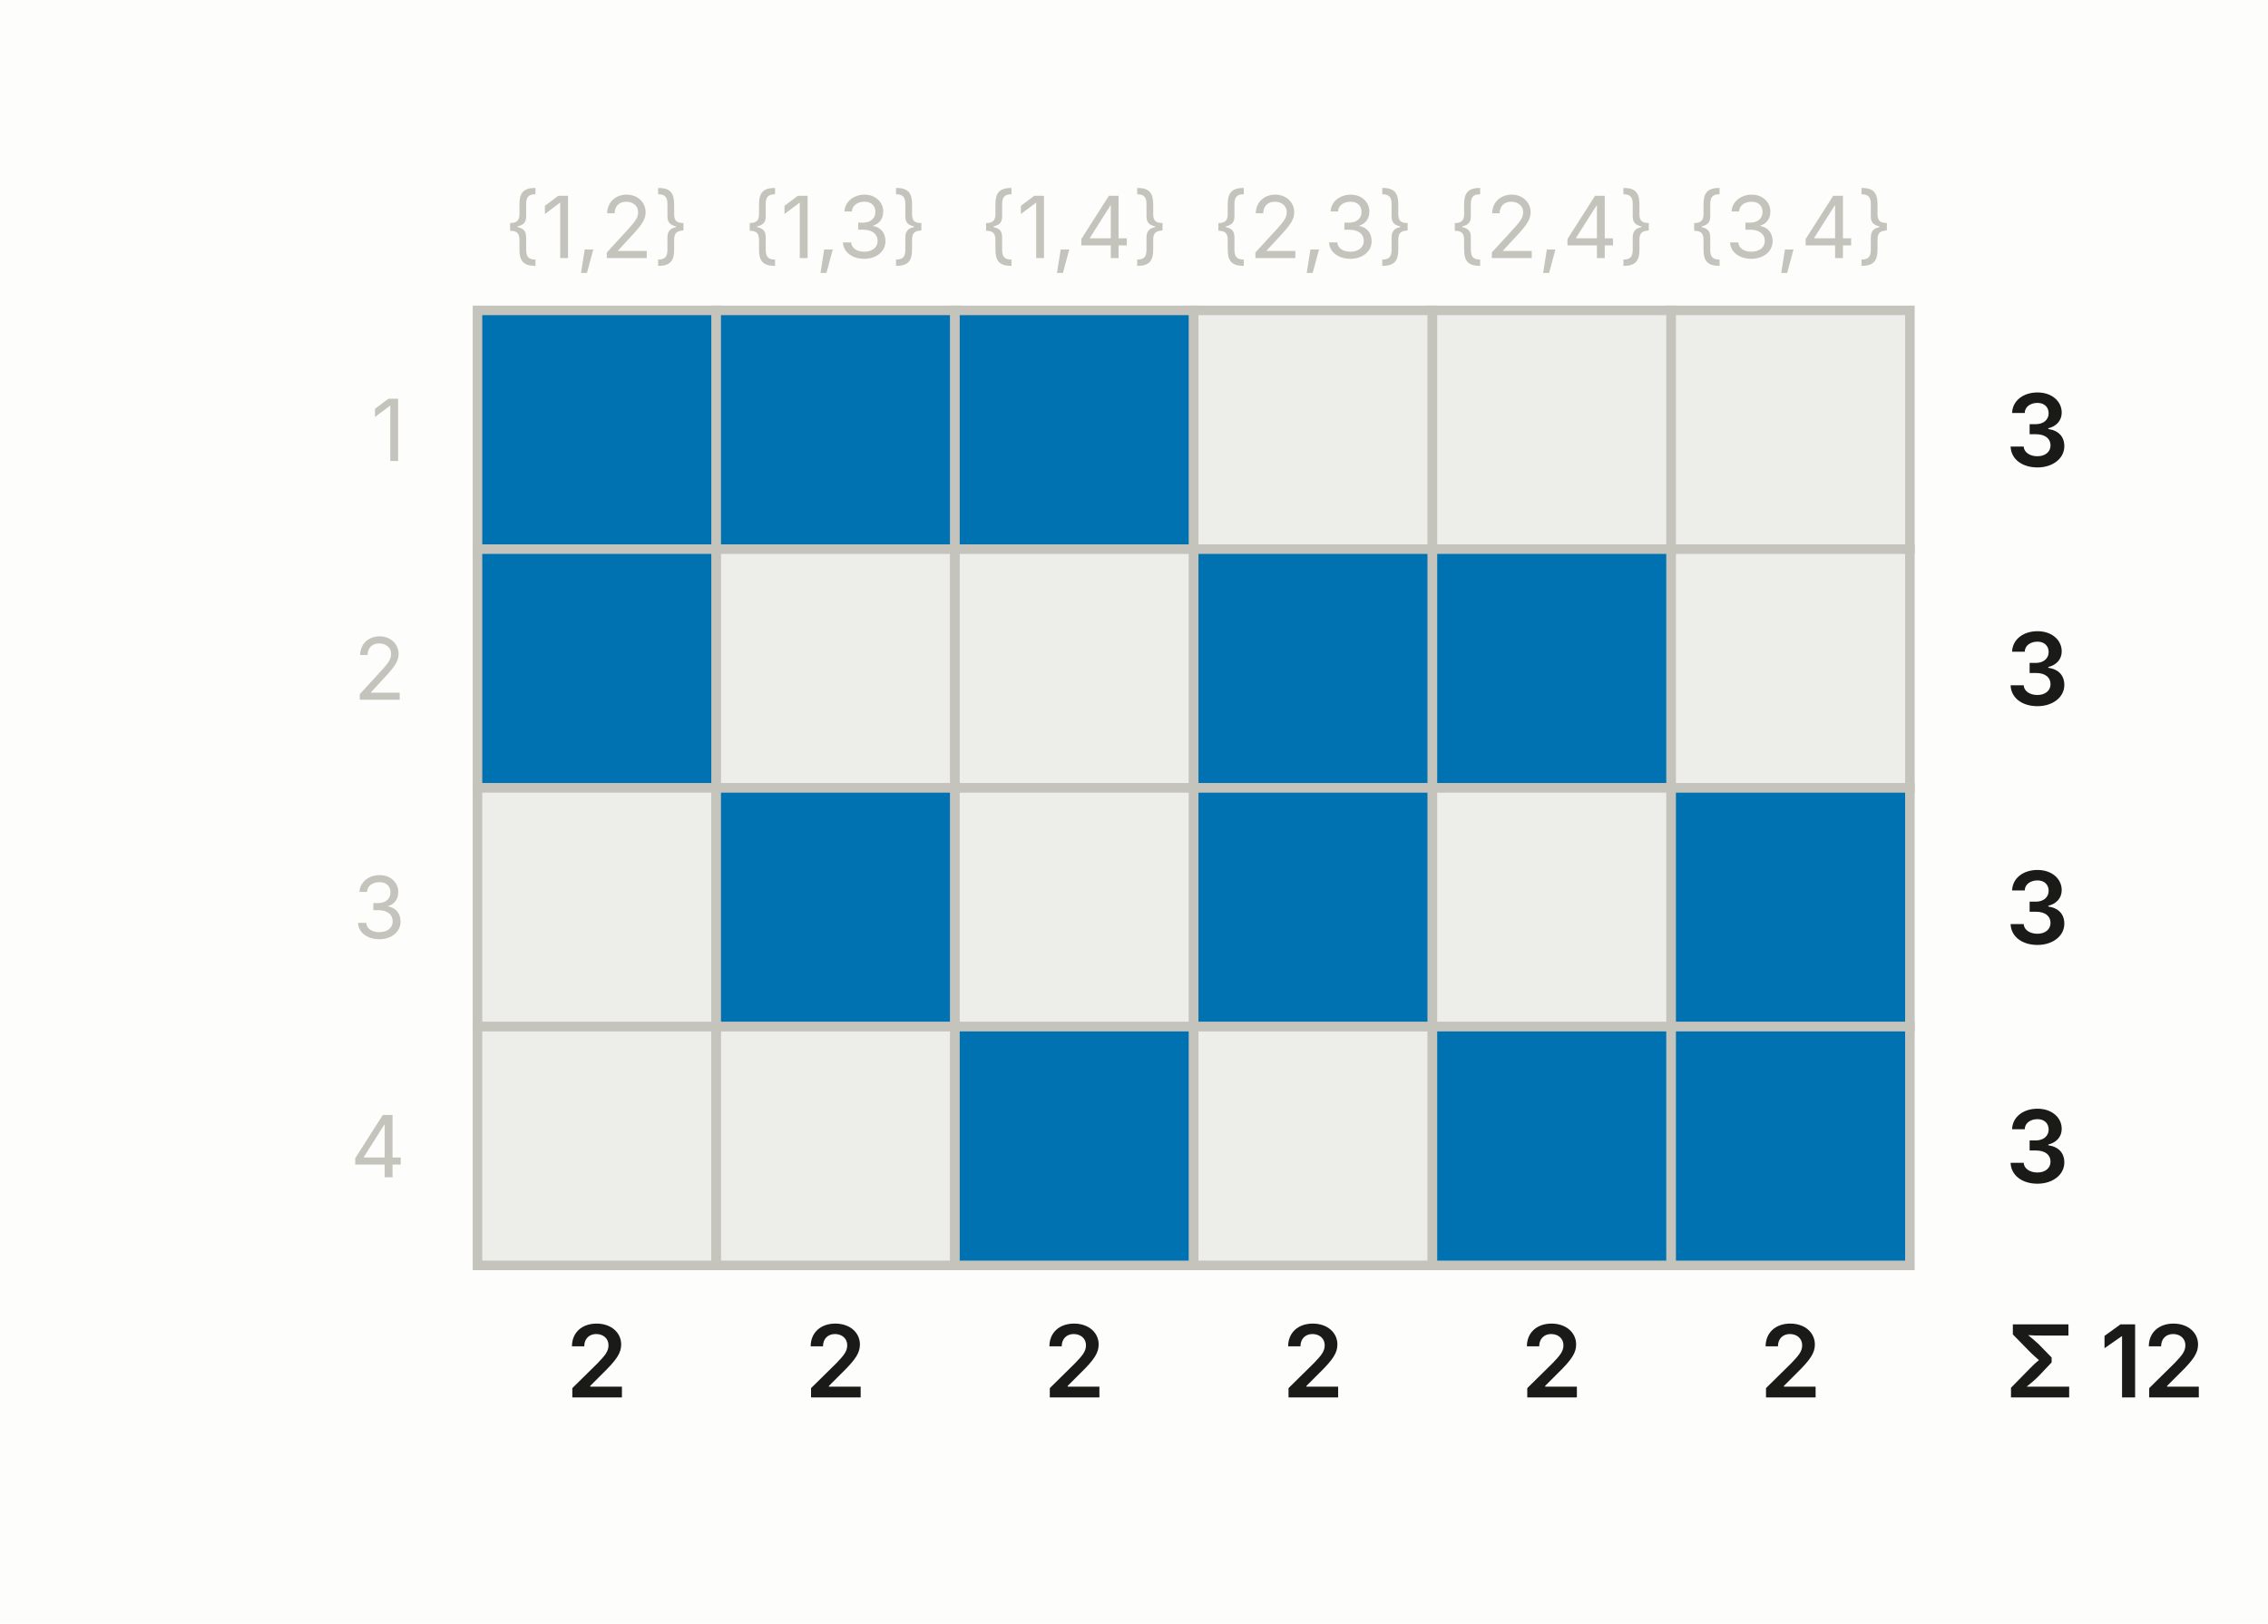
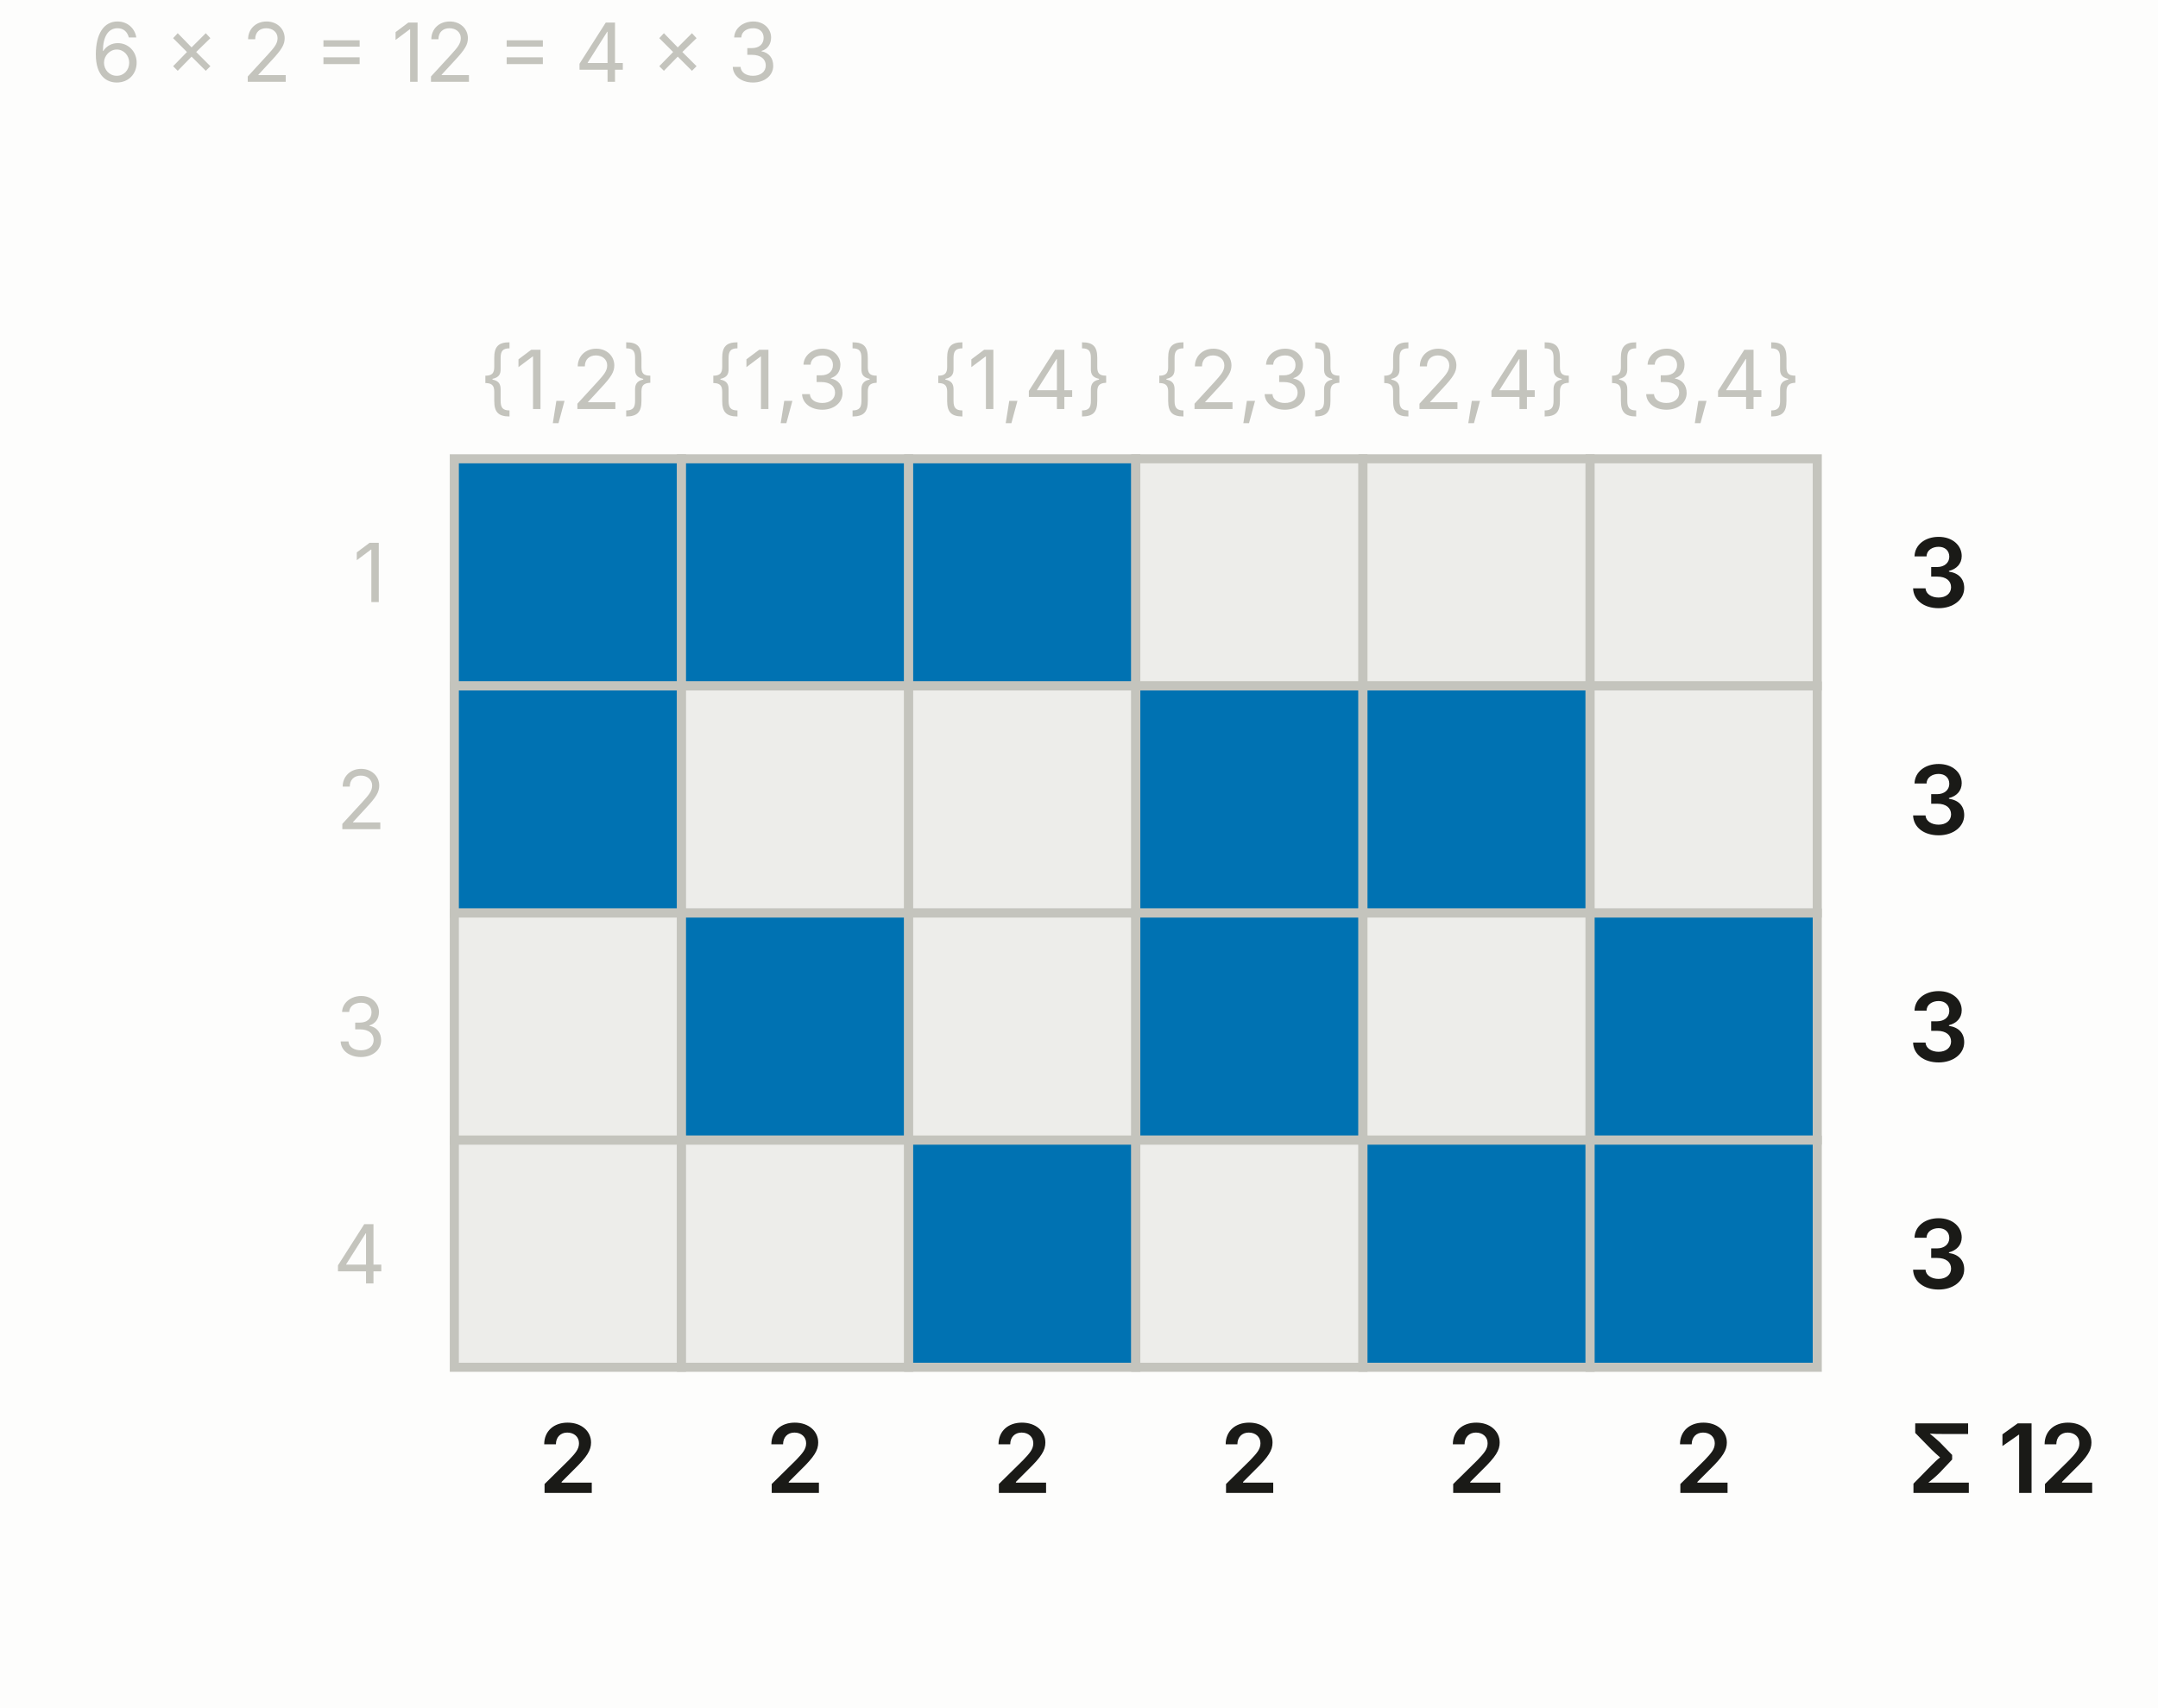
- <svg xmlns="http://www.w3.org/2000/svg" viewBox="-20 -13 95 68">
-   <rect fill="#FDFDFC" height="68" width="95" x="-20" y="-13" />
+ <svg xmlns="http://www.w3.org/2000/svg" viewBox="-20 -20.2 95 75.2">
+   <rect fill="#FDFDFC" height="75.2" width="95" x="-20" y="-20.2" />
  <defs>
    <pattern height="8" id="cv-pat-1" patternUnits="userSpaceOnUse" width="8">
      <rect fill="#0072B2" height="8" width="8" />
    </pattern>
    <pattern height="8" id="cv-pat-2" patternUnits="userSpaceOnUse" width="8">
      <rect fill="#9ED9F5" height="8" width="8" />
      <line stroke="#3E8BB5" stroke-width="1.2" x1="0" x2="8" y1="8" y2="0" />
      <line stroke="#3E8BB5" stroke-width="1.2" x1="-1" x2="1" y1="1" y2="-1" />
      <line stroke="#3E8BB5" stroke-width="1.2" x1="7" x2="9" y1="9" y2="7" />
    </pattern>
    <pattern height="8" id="cv-pat-3" patternUnits="userSpaceOnUse" width="8">
      <rect fill="#D55E00" height="8" width="8" />
      <line stroke="#8A3D00" stroke-width="1.2" x1="0" x2="8" y1="0" y2="8" />
      <line stroke="#8A3D00" stroke-width="1.2" x1="-1" x2="1" y1="7" y2="9" />
      <line stroke="#8A3D00" stroke-width="1.2" x1="7" x2="9" y1="-1" y2="1" />
    </pattern>
    <pattern height="8" id="cv-pat-4" patternUnits="userSpaceOnUse" width="8">
      <rect fill="#009E73" height="8" width="8" />
      <circle cx="4" cy="4" fill="#006147" r="1.4" />
    </pattern>
    <pattern height="8" id="cv-pat-5" patternUnits="userSpaceOnUse" width="8">
      <rect fill="#E69F00" height="8" width="8" />
      <line stroke="#9A6B00" stroke-width="1.2" x1="0" x2="8" y1="4" y2="4" />
      <line stroke="#9A6B00" stroke-width="1.2" x1="4" x2="4" y1="0" y2="8" />
    </pattern>
    <pattern height="8" id="cv-pat-6" patternUnits="userSpaceOnUse" width="8">
      <rect fill="#CC79A7" height="8" width="8" />
      <line stroke="#8A4E70" stroke-width="1.2" x1="0" x2="8" y1="4" y2="4" />
    </pattern>
    <pattern height="8" id="cv-pat-7" patternUnits="userSpaceOnUse" width="8">
      <rect fill="#F0E442" height="8" width="8" />
      <line stroke="#9C9400" stroke-width="1.2" x1="4" x2="4" y1="0" y2="8" />
    </pattern>
    <pattern height="8" id="cv-pat-8" patternUnits="userSpaceOnUse" width="8">
      <rect fill="#3A3A3A" height="8" width="8" />
      <line stroke="#000000" stroke-width="1.2" x1="0" x2="8" y1="0" y2="8" />
      <line stroke="#000000" stroke-width="1.2" x1="0" x2="8" y1="8" y2="0" />
    </pattern>
  </defs>
  <g class="cv-set">
    <text dominant-baseline="central" fill="#C4C4BD" font-family="'Inter', 'Segoe UI', system-ui, sans-serif" font-size="3.6" font-weight="400" text-anchor="middle" x="5" y="-3.5">{1,2}</text>
    <text dominant-baseline="central" fill="#C4C4BD" font-family="'Inter', 'Segoe UI', system-ui, sans-serif" font-size="3.6" font-weight="400" text-anchor="middle" x="15" y="-3.5">{1,3}</text>
    <text dominant-baseline="central" fill="#C4C4BD" font-family="'Inter', 'Segoe UI', system-ui, sans-serif" font-size="3.6" font-weight="400" text-anchor="middle" x="25" y="-3.5">{1,4}</text>
    <text dominant-baseline="central" fill="#C4C4BD" font-family="'Inter', 'Segoe UI', system-ui, sans-serif" font-size="3.6" font-weight="400" text-anchor="middle" x="35" y="-3.5">{2,3}</text>
    <text dominant-baseline="central" fill="#C4C4BD" font-family="'Inter', 'Segoe UI', system-ui, sans-serif" font-size="3.6" font-weight="400" text-anchor="middle" x="45" y="-3.5">{2,4}</text>
    <text dominant-baseline="central" fill="#C4C4BD" font-family="'Inter', 'Segoe UI', system-ui, sans-serif" font-size="3.6" font-weight="400" text-anchor="middle" x="55" y="-3.5">{3,4}</text>
    <text dominant-baseline="central" fill="#C4C4BD" font-family="'Inter', 'Segoe UI', system-ui, sans-serif" font-size="3.6" font-weight="400" text-anchor="end" x="-3" y="5">1</text>
    <rect fill="url(#cv-pat-1)" height="10" stroke="#C4C4BD" stroke-width="0.4" width="10" x="0" y="0" />
    <rect fill="url(#cv-pat-1)" height="10" stroke="#C4C4BD" stroke-width="0.4" width="10" x="10" y="0" />
    <rect fill="url(#cv-pat-1)" height="10" stroke="#C4C4BD" stroke-width="0.4" width="10" x="20" y="0" />
    <rect fill="#EDEDEA" height="10" stroke="#C4C4BD" stroke-width="0.4" width="10" x="30" y="0" />
    <rect fill="#EDEDEA" height="10" stroke="#C4C4BD" stroke-width="0.4" width="10" x="40" y="0" />
    <rect fill="#EDEDEA" height="10" stroke="#C4C4BD" stroke-width="0.4" width="10" x="50" y="0" />
    <text dominant-baseline="central" fill="#1A1A17" font-family="'Inter', 'Segoe UI', system-ui, sans-serif" font-size="4.2" font-weight="600" text-anchor="start" x="64" y="5">3</text>
    <text dominant-baseline="central" fill="#C4C4BD" font-family="'Inter', 'Segoe UI', system-ui, sans-serif" font-size="3.6" font-weight="400" text-anchor="end" x="-3" y="15">2</text>
    <rect fill="url(#cv-pat-1)" height="10" stroke="#C4C4BD" stroke-width="0.4" width="10" x="0" y="10" />
    <rect fill="#EDEDEA" height="10" stroke="#C4C4BD" stroke-width="0.4" width="10" x="10" y="10" />
    <rect fill="#EDEDEA" height="10" stroke="#C4C4BD" stroke-width="0.4" width="10" x="20" y="10" />
    <rect fill="url(#cv-pat-1)" height="10" stroke="#C4C4BD" stroke-width="0.4" width="10" x="30" y="10" />
    <rect fill="url(#cv-pat-1)" height="10" stroke="#C4C4BD" stroke-width="0.4" width="10" x="40" y="10" />
    <rect fill="#EDEDEA" height="10" stroke="#C4C4BD" stroke-width="0.4" width="10" x="50" y="10" />
    <text dominant-baseline="central" fill="#1A1A17" font-family="'Inter', 'Segoe UI', system-ui, sans-serif" font-size="4.2" font-weight="600" text-anchor="start" x="64" y="15">3</text>
    <text dominant-baseline="central" fill="#C4C4BD" font-family="'Inter', 'Segoe UI', system-ui, sans-serif" font-size="3.6" font-weight="400" text-anchor="end" x="-3" y="25">3</text>
    <rect fill="#EDEDEA" height="10" stroke="#C4C4BD" stroke-width="0.4" width="10" x="0" y="20" />
    <rect fill="url(#cv-pat-1)" height="10" stroke="#C4C4BD" stroke-width="0.4" width="10" x="10" y="20" />
    <rect fill="#EDEDEA" height="10" stroke="#C4C4BD" stroke-width="0.4" width="10" x="20" y="20" />
    <rect fill="url(#cv-pat-1)" height="10" stroke="#C4C4BD" stroke-width="0.4" width="10" x="30" y="20" />
    <rect fill="#EDEDEA" height="10" stroke="#C4C4BD" stroke-width="0.4" width="10" x="40" y="20" />
    <rect fill="url(#cv-pat-1)" height="10" stroke="#C4C4BD" stroke-width="0.4" width="10" x="50" y="20" />
    <text dominant-baseline="central" fill="#1A1A17" font-family="'Inter', 'Segoe UI', system-ui, sans-serif" font-size="4.2" font-weight="600" text-anchor="start" x="64" y="25">3</text>
    <text dominant-baseline="central" fill="#C4C4BD" font-family="'Inter', 'Segoe UI', system-ui, sans-serif" font-size="3.6" font-weight="400" text-anchor="end" x="-3" y="35">4</text>
    <rect fill="#EDEDEA" height="10" stroke="#C4C4BD" stroke-width="0.4" width="10" x="0" y="30" />
    <rect fill="#EDEDEA" height="10" stroke="#C4C4BD" stroke-width="0.4" width="10" x="10" y="30" />
    <rect fill="url(#cv-pat-1)" height="10" stroke="#C4C4BD" stroke-width="0.4" width="10" x="20" y="30" />
    <rect fill="#EDEDEA" height="10" stroke="#C4C4BD" stroke-width="0.4" width="10" x="30" y="30" />
    <rect fill="url(#cv-pat-1)" height="10" stroke="#C4C4BD" stroke-width="0.4" width="10" x="40" y="30" />
    <rect fill="url(#cv-pat-1)" height="10" stroke="#C4C4BD" stroke-width="0.4" width="10" x="50" y="30" />
    <text dominant-baseline="central" fill="#1A1A17" font-family="'Inter', 'Segoe UI', system-ui, sans-serif" font-size="4.2" font-weight="600" text-anchor="start" x="64" y="35">3</text>
    <text dominant-baseline="central" fill="#1A1A17" font-family="'Inter', 'Segoe UI', system-ui, sans-serif" font-size="4.2" font-weight="600" text-anchor="middle" x="5" y="44">2</text>
    <text dominant-baseline="central" fill="#1A1A17" font-family="'Inter', 'Segoe UI', system-ui, sans-serif" font-size="4.2" font-weight="600" text-anchor="middle" x="15" y="44">2</text>
    <text dominant-baseline="central" fill="#1A1A17" font-family="'Inter', 'Segoe UI', system-ui, sans-serif" font-size="4.2" font-weight="600" text-anchor="middle" x="25" y="44">2</text>
    <text dominant-baseline="central" fill="#1A1A17" font-family="'Inter', 'Segoe UI', system-ui, sans-serif" font-size="4.2" font-weight="600" text-anchor="middle" x="35" y="44">2</text>
    <text dominant-baseline="central" fill="#1A1A17" font-family="'Inter', 'Segoe UI', system-ui, sans-serif" font-size="4.2" font-weight="600" text-anchor="middle" x="45" y="44">2</text>
    <text dominant-baseline="central" fill="#1A1A17" font-family="'Inter', 'Segoe UI', system-ui, sans-serif" font-size="4.2" font-weight="600" text-anchor="middle" x="55" y="44">2</text>
    <text dominant-baseline="central" fill="#1A1A17" font-family="'Inter', 'Segoe UI', system-ui, sans-serif" font-size="4.2" font-weight="600" text-anchor="start" x="64" y="44">Σ 12</text>
+     <rect fill="transparent" height="48" width="10" x="0" y="-8" />
+     <rect fill="transparent" height="48" width="10" x="10" y="-8" />
+     <rect fill="transparent" height="48" width="10" x="20" y="-8" />
+     <rect fill="transparent" height="48" width="10" x="30" y="-8" />
+     <rect fill="transparent" height="48" width="10" x="40" y="-8" />
+     <rect fill="transparent" height="48" width="10" x="50" y="-8" />
+     <rect fill="transparent" height="10" width="69" x="-9" y="0" />
+     <rect fill="transparent" height="10" width="69" x="-9" y="10" />
+     <rect fill="transparent" height="10" width="69" x="-9" y="20" />
+     <rect fill="transparent" height="10" width="69" x="-9" y="30" />
  </g>
-   <text fill="#C4C4BD" font-family="'Inter', 'Segoe UI', system-ui, sans-serif" font-size="3.6" x="0" y="-13.5">6 × 2 = 12 = 4 × 3</text>
+   <text fill="#C4C4BD" font-family="'Inter', 'Segoe UI', system-ui, sans-serif" font-size="3.6" x="-16" y="-16.6">6 × 2 = 12 = 4 × 3</text>
</svg>
